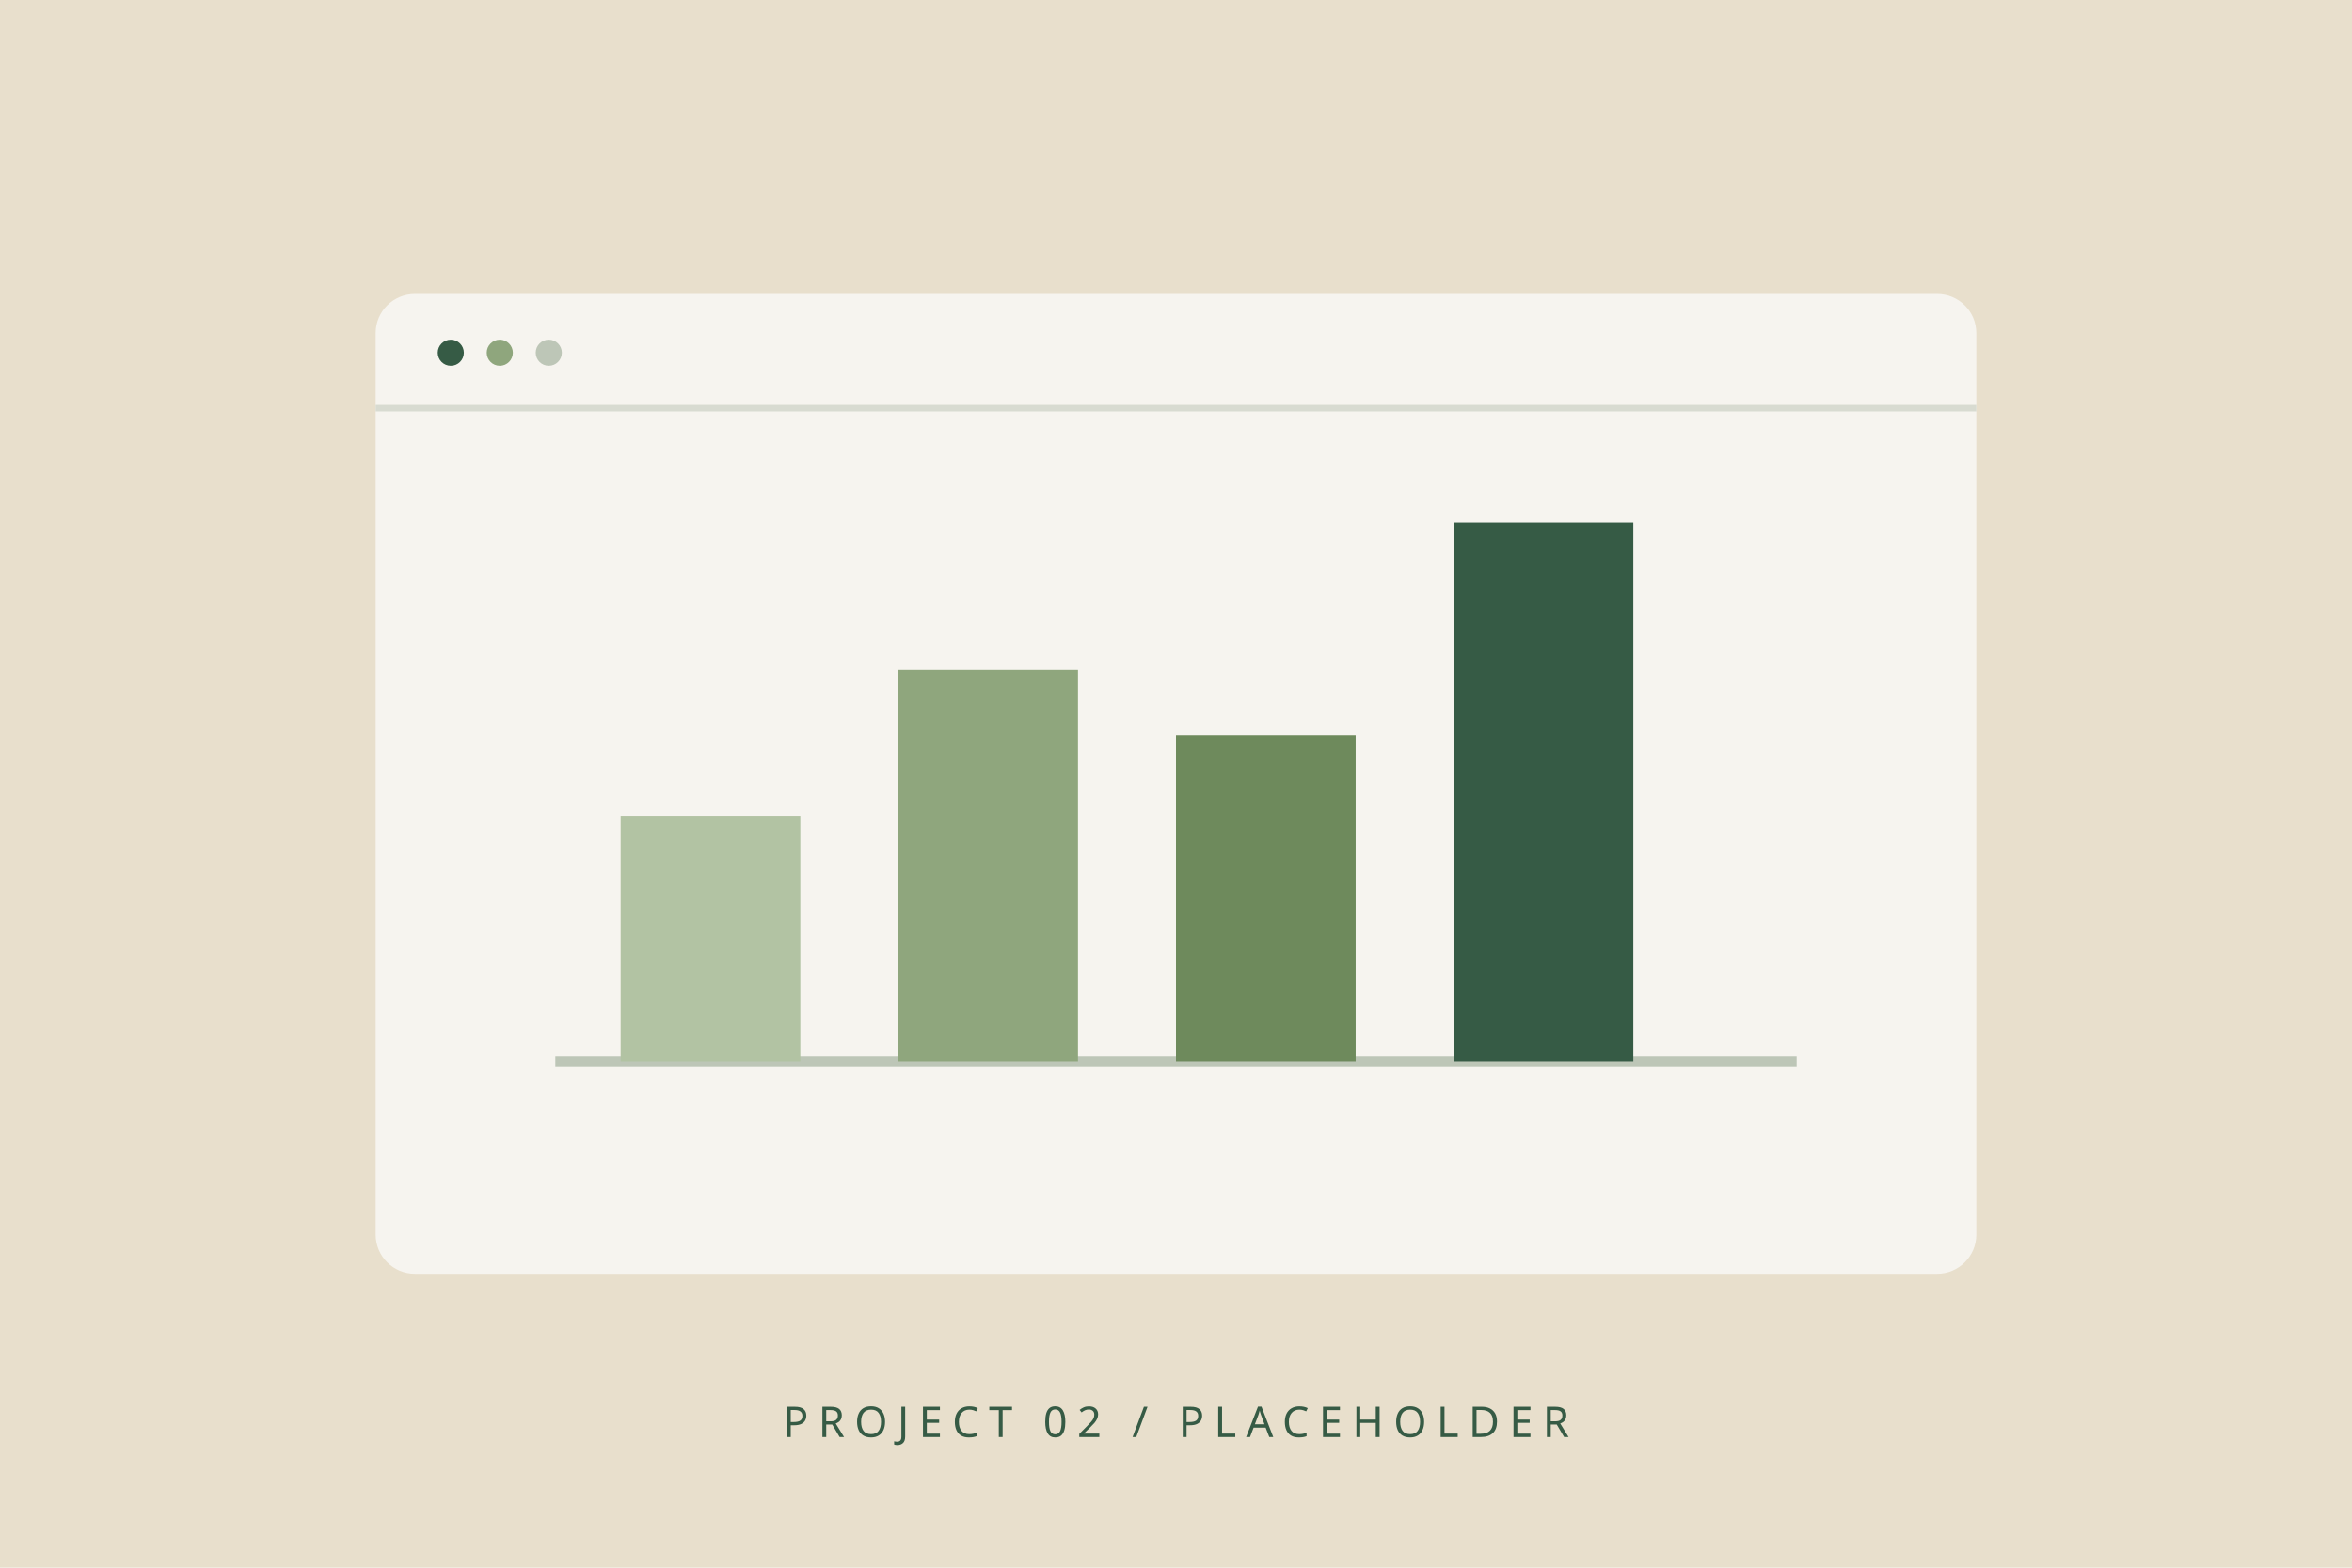
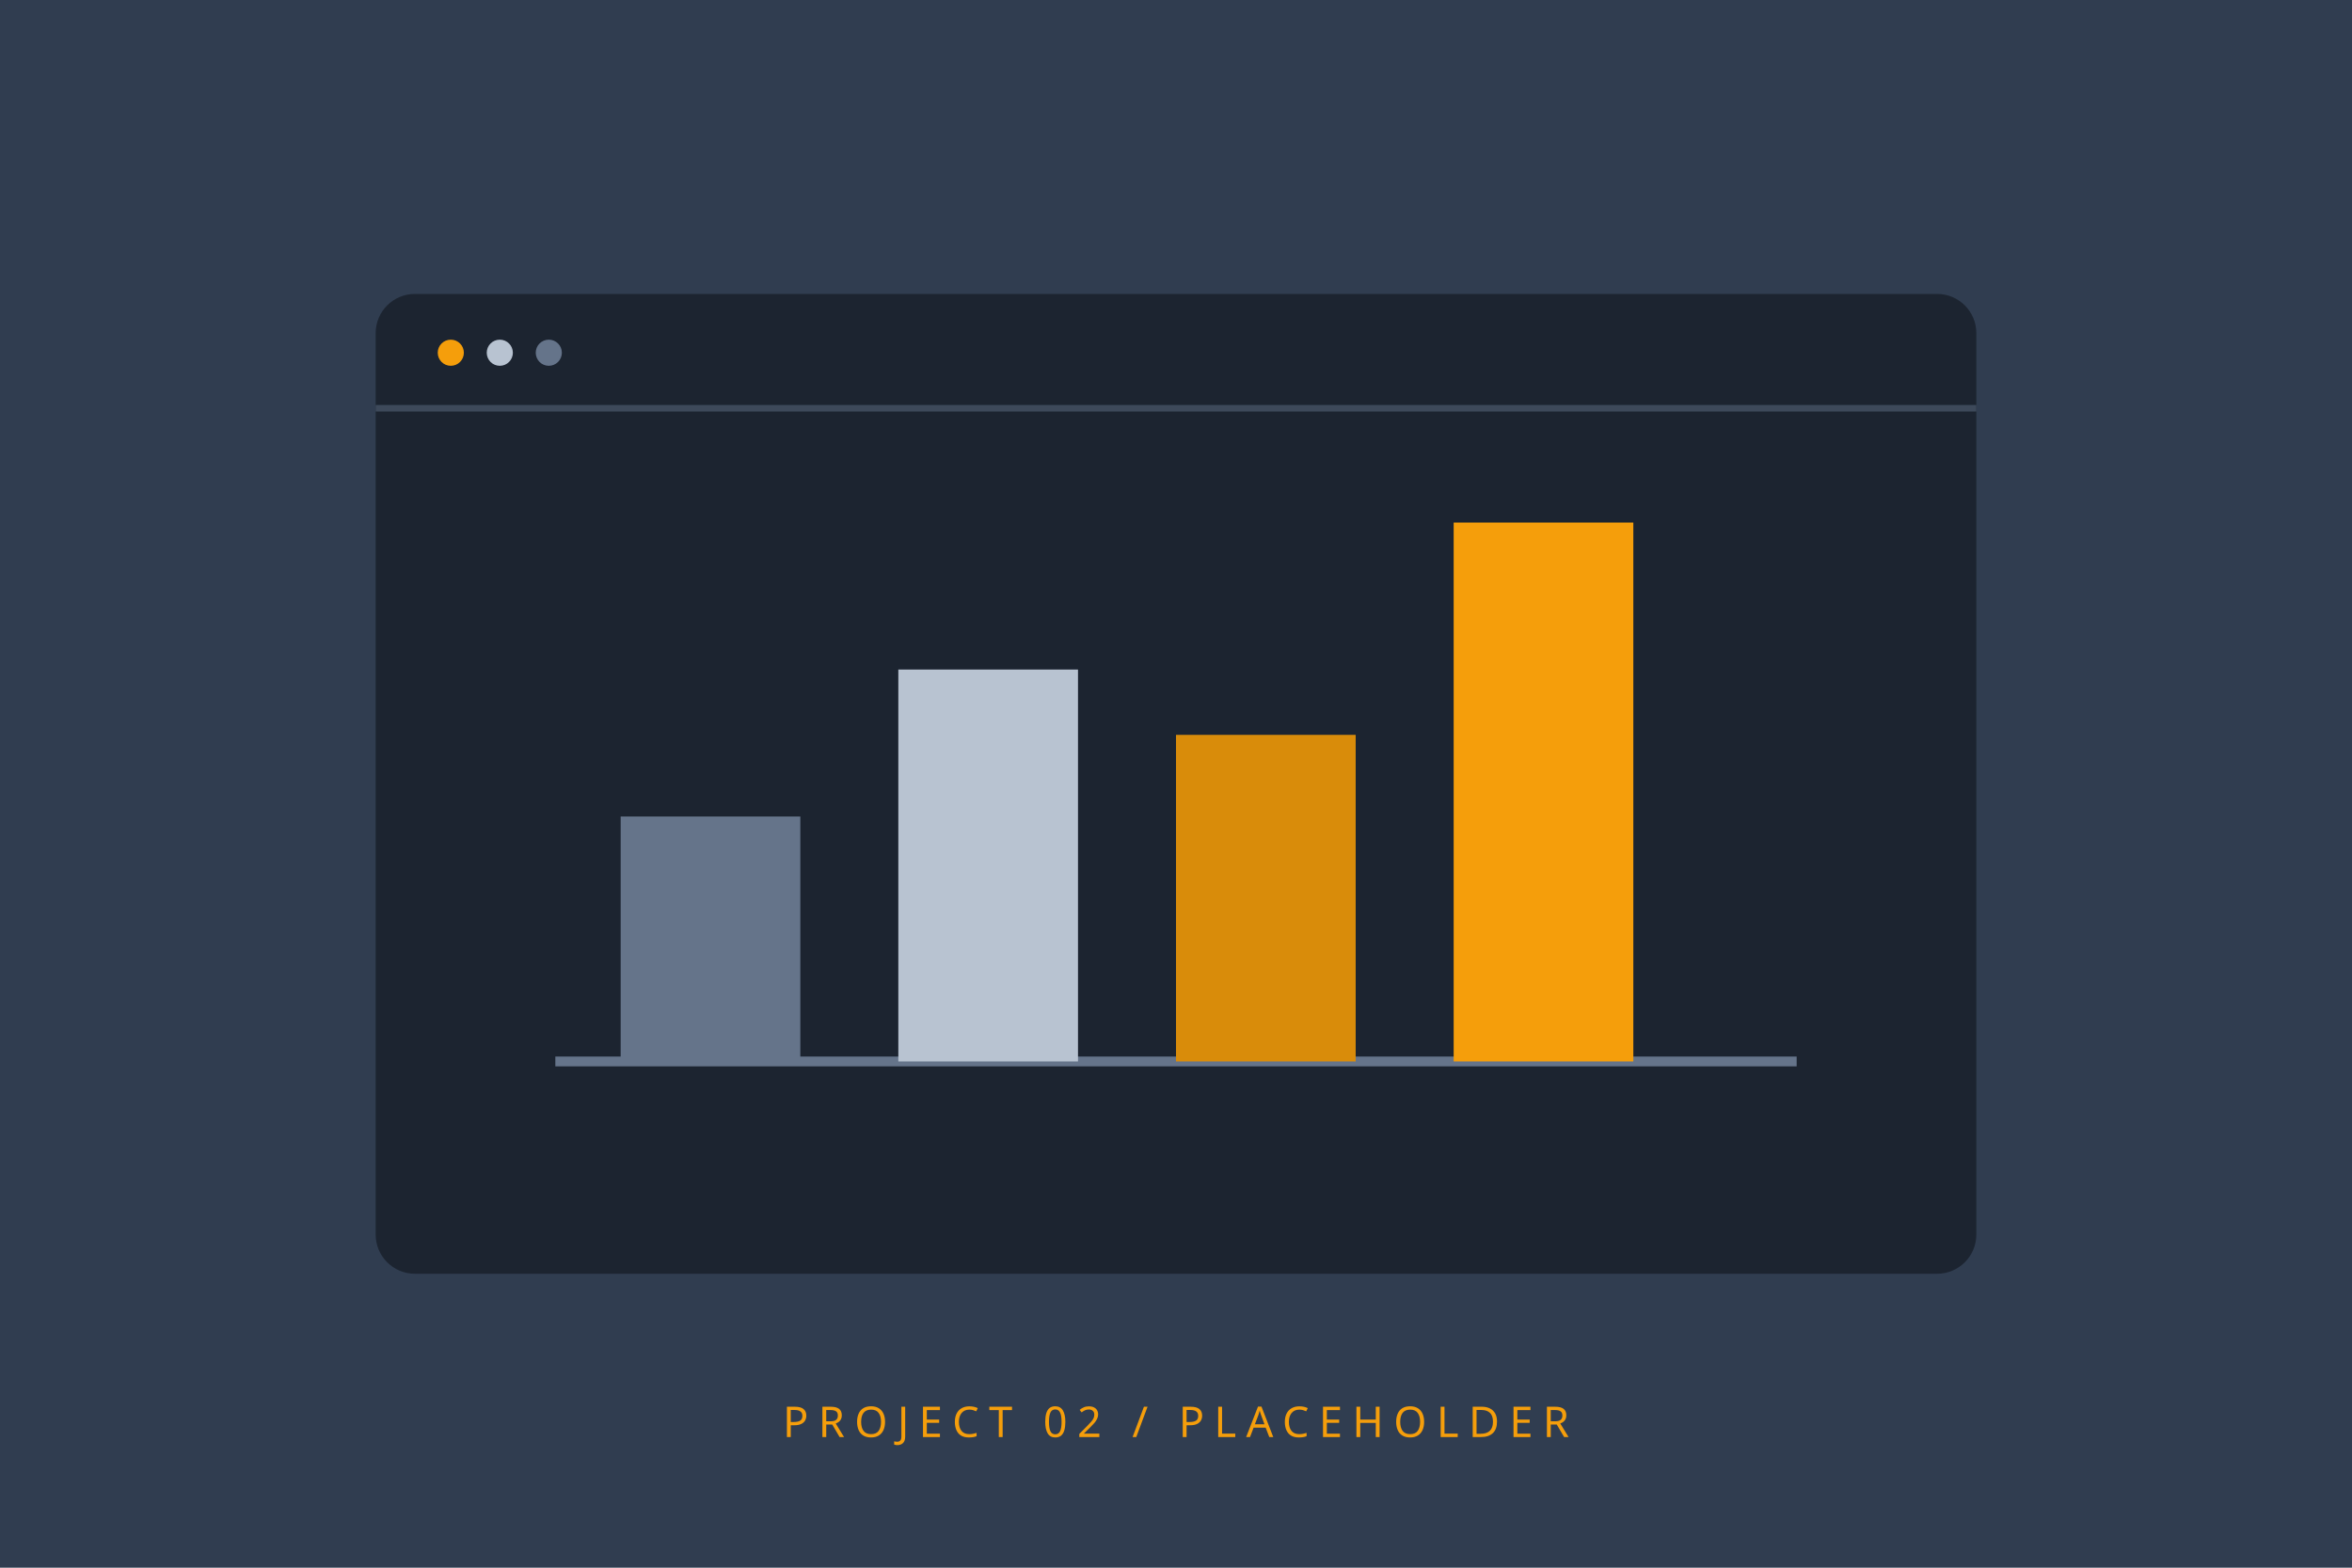
<svg xmlns="http://www.w3.org/2000/svg" viewBox="0 0 720 480" width="720" height="480">
-   <rect width="720" height="480" fill="#e8dfcc" />
-   <rect x="115" y="90" width="490" height="300" rx="12" fill="#f6f4ef" />
-   <path d="M115 125H605" stroke="#d8dbd1" stroke-width="2" />
-   <circle cx="138" cy="108" r="4" fill="#365b45" />
-   <circle cx="153" cy="108" r="4" fill="#8fa67d" />
-   <circle cx="168" cy="108" r="4" fill="#bdc6b7" />
-   <path d="M170 325H550" stroke="#bdc6b7" stroke-width="3" />
-   <rect x="190" y="250" width="55" height="75" fill="#b2c3a3" />
-   <rect x="275" y="205" width="55" height="120" fill="#8fa67d" />
-   <rect x="360" y="225" width="55" height="100" fill="#6e8a5c" />
-   <rect x="445" y="160" width="55" height="165" fill="#365b45" />
-   <text x="360" y="440" text-anchor="middle" font-family="sans-serif" font-size="13" letter-spacing="3" fill="#365b45">PROJECT 02 / PLACEHOLDER</text>
+   <rect width="720" height="480" fill="#303D50" />
+   <rect x="115" y="90" width="490" height="300" rx="12" fill="#1C2430" />
+   <path d="M115 125H605" stroke="#3D495A" stroke-width="2" />
+   <circle cx="138" cy="108" r="4" fill="#F59E0B" />
+   <circle cx="153" cy="108" r="4" fill="#B8C3D1" />
+   <circle cx="168" cy="108" r="4" fill="#65748A" />
+   <path d="M170 325H550" stroke="#65748A" stroke-width="3" />
+   <rect x="190" y="250" width="55" height="75" fill="#65748A" />
+   <rect x="275" y="205" width="55" height="120" fill="#B8C3D1" />
+   <rect x="360" y="225" width="55" height="100" fill="#D98C0A" />
+   <rect x="445" y="160" width="55" height="165" fill="#F59E0B" />
+   <text x="360" y="440" text-anchor="middle" font-family="sans-serif" font-size="13" letter-spacing="3" fill="#F59E0B">PROJECT 02 / PLACEHOLDER</text>
</svg>
